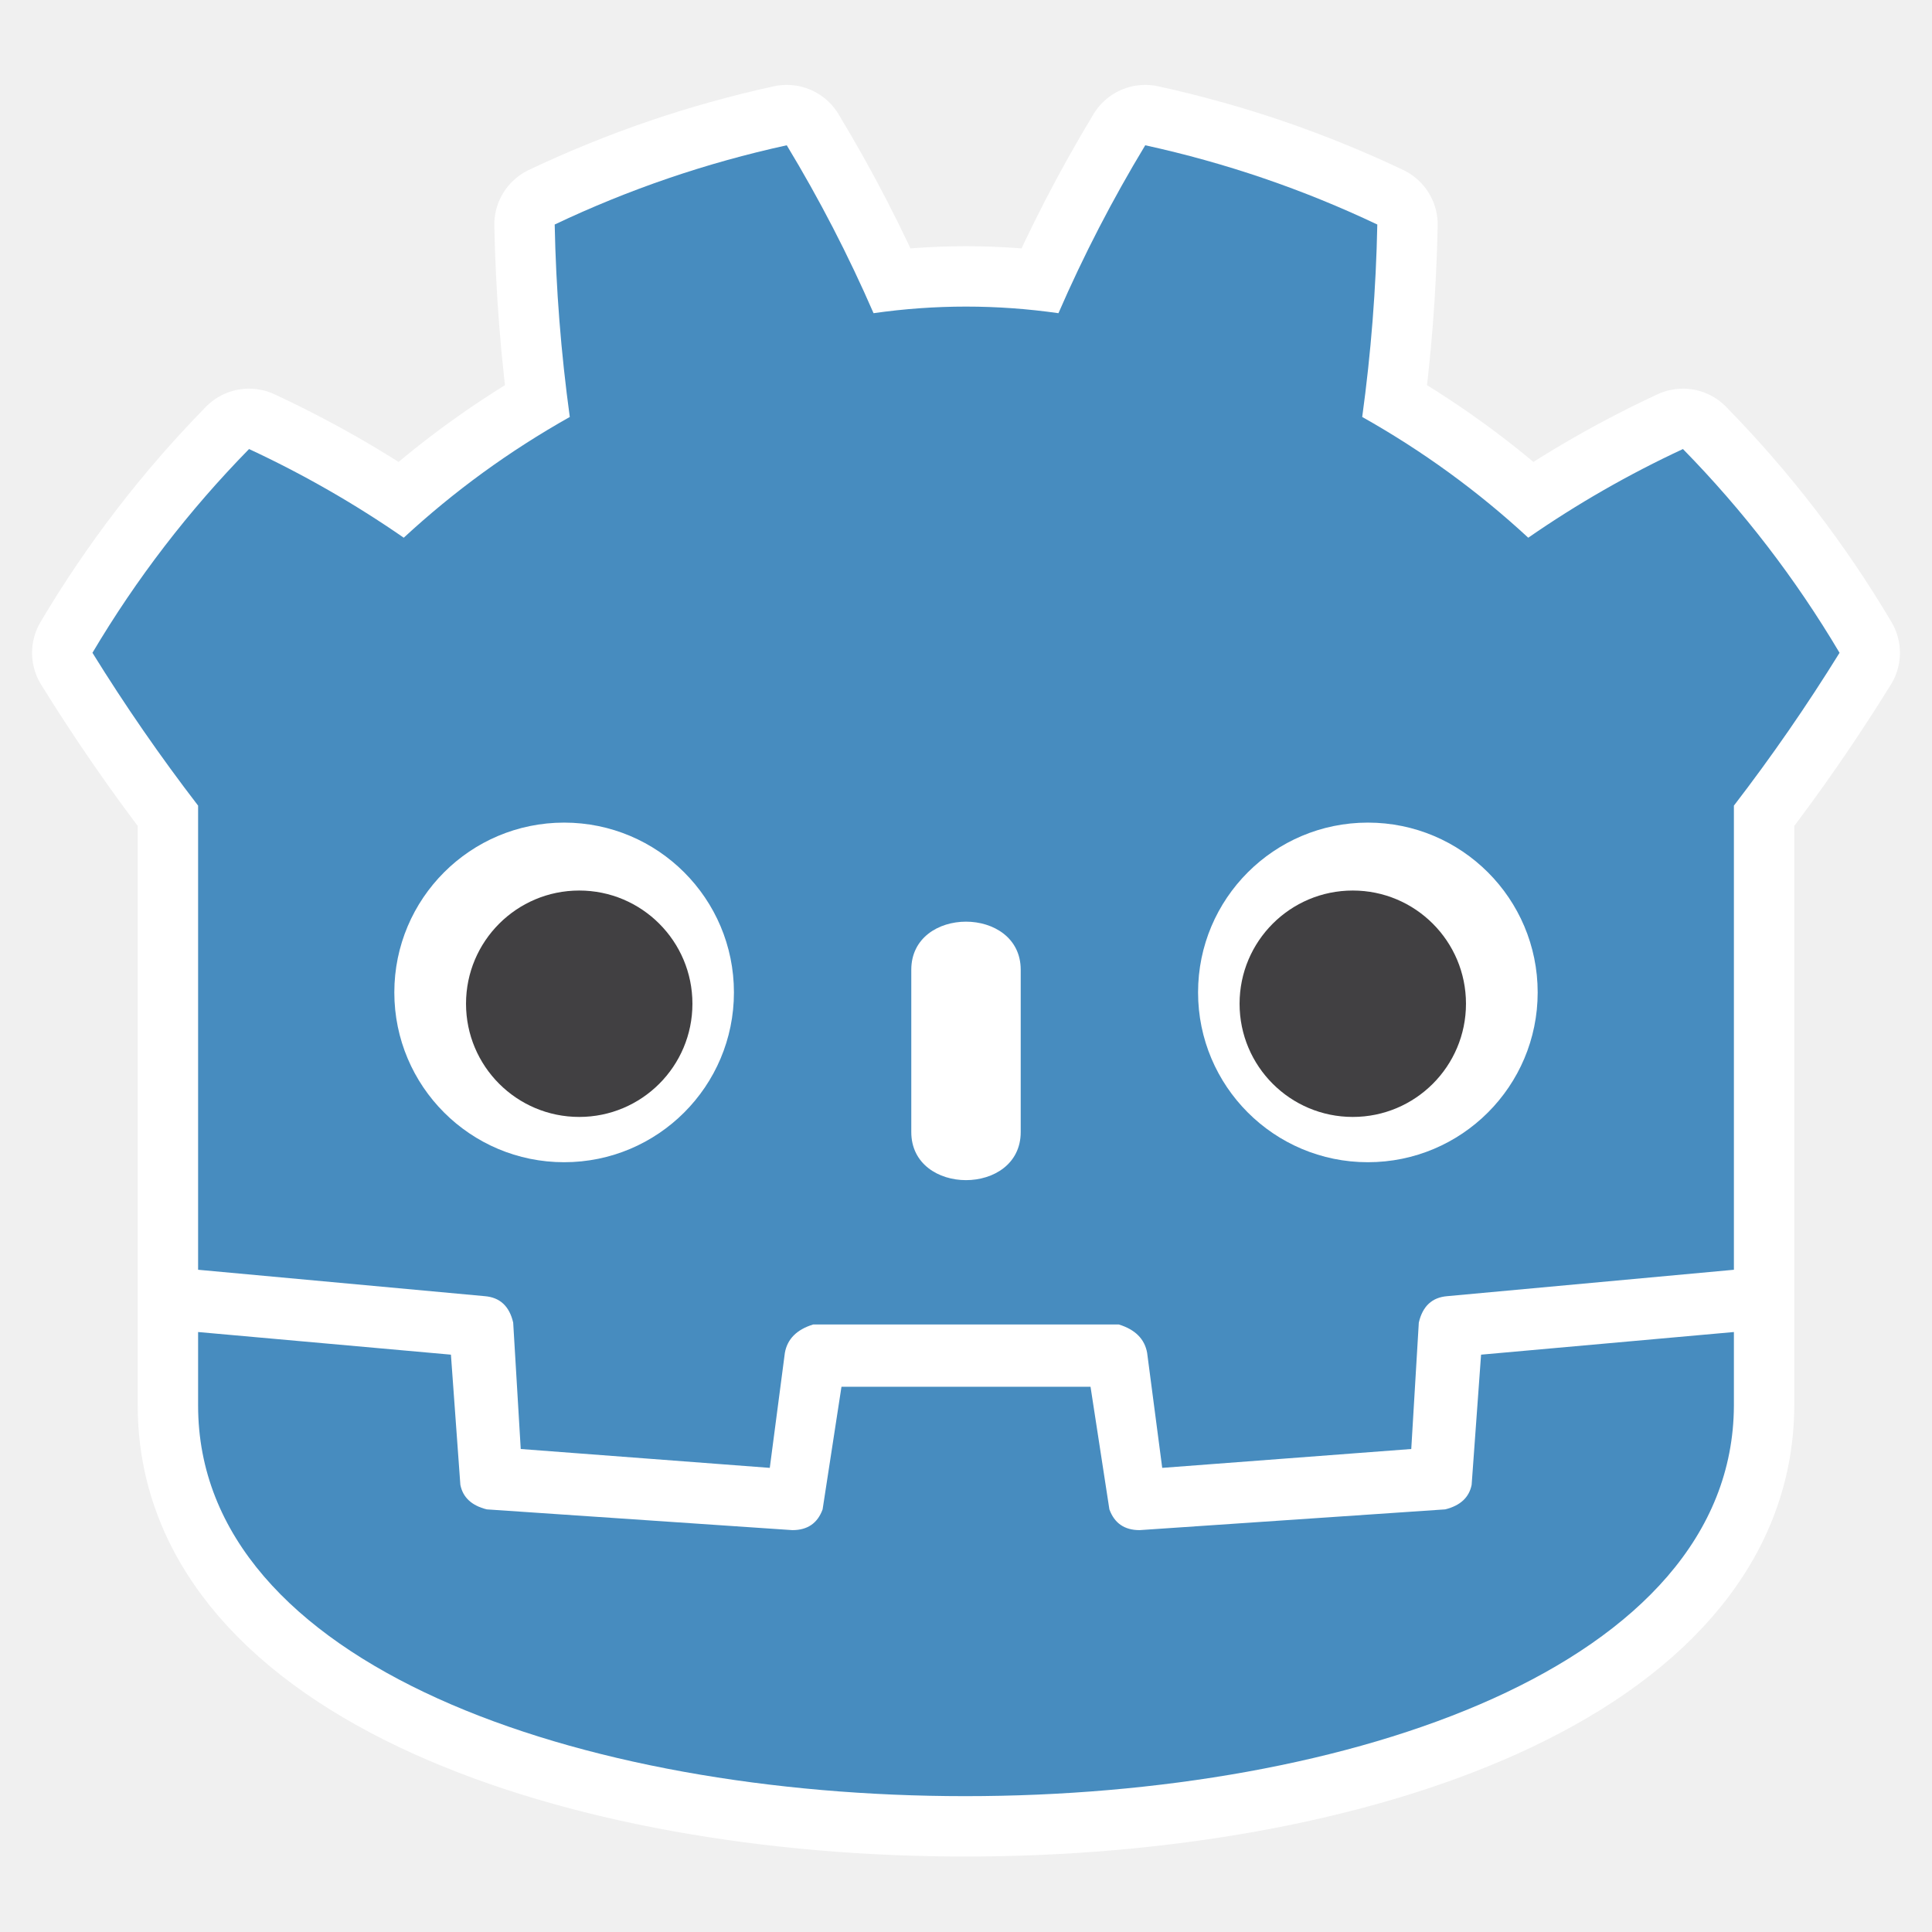
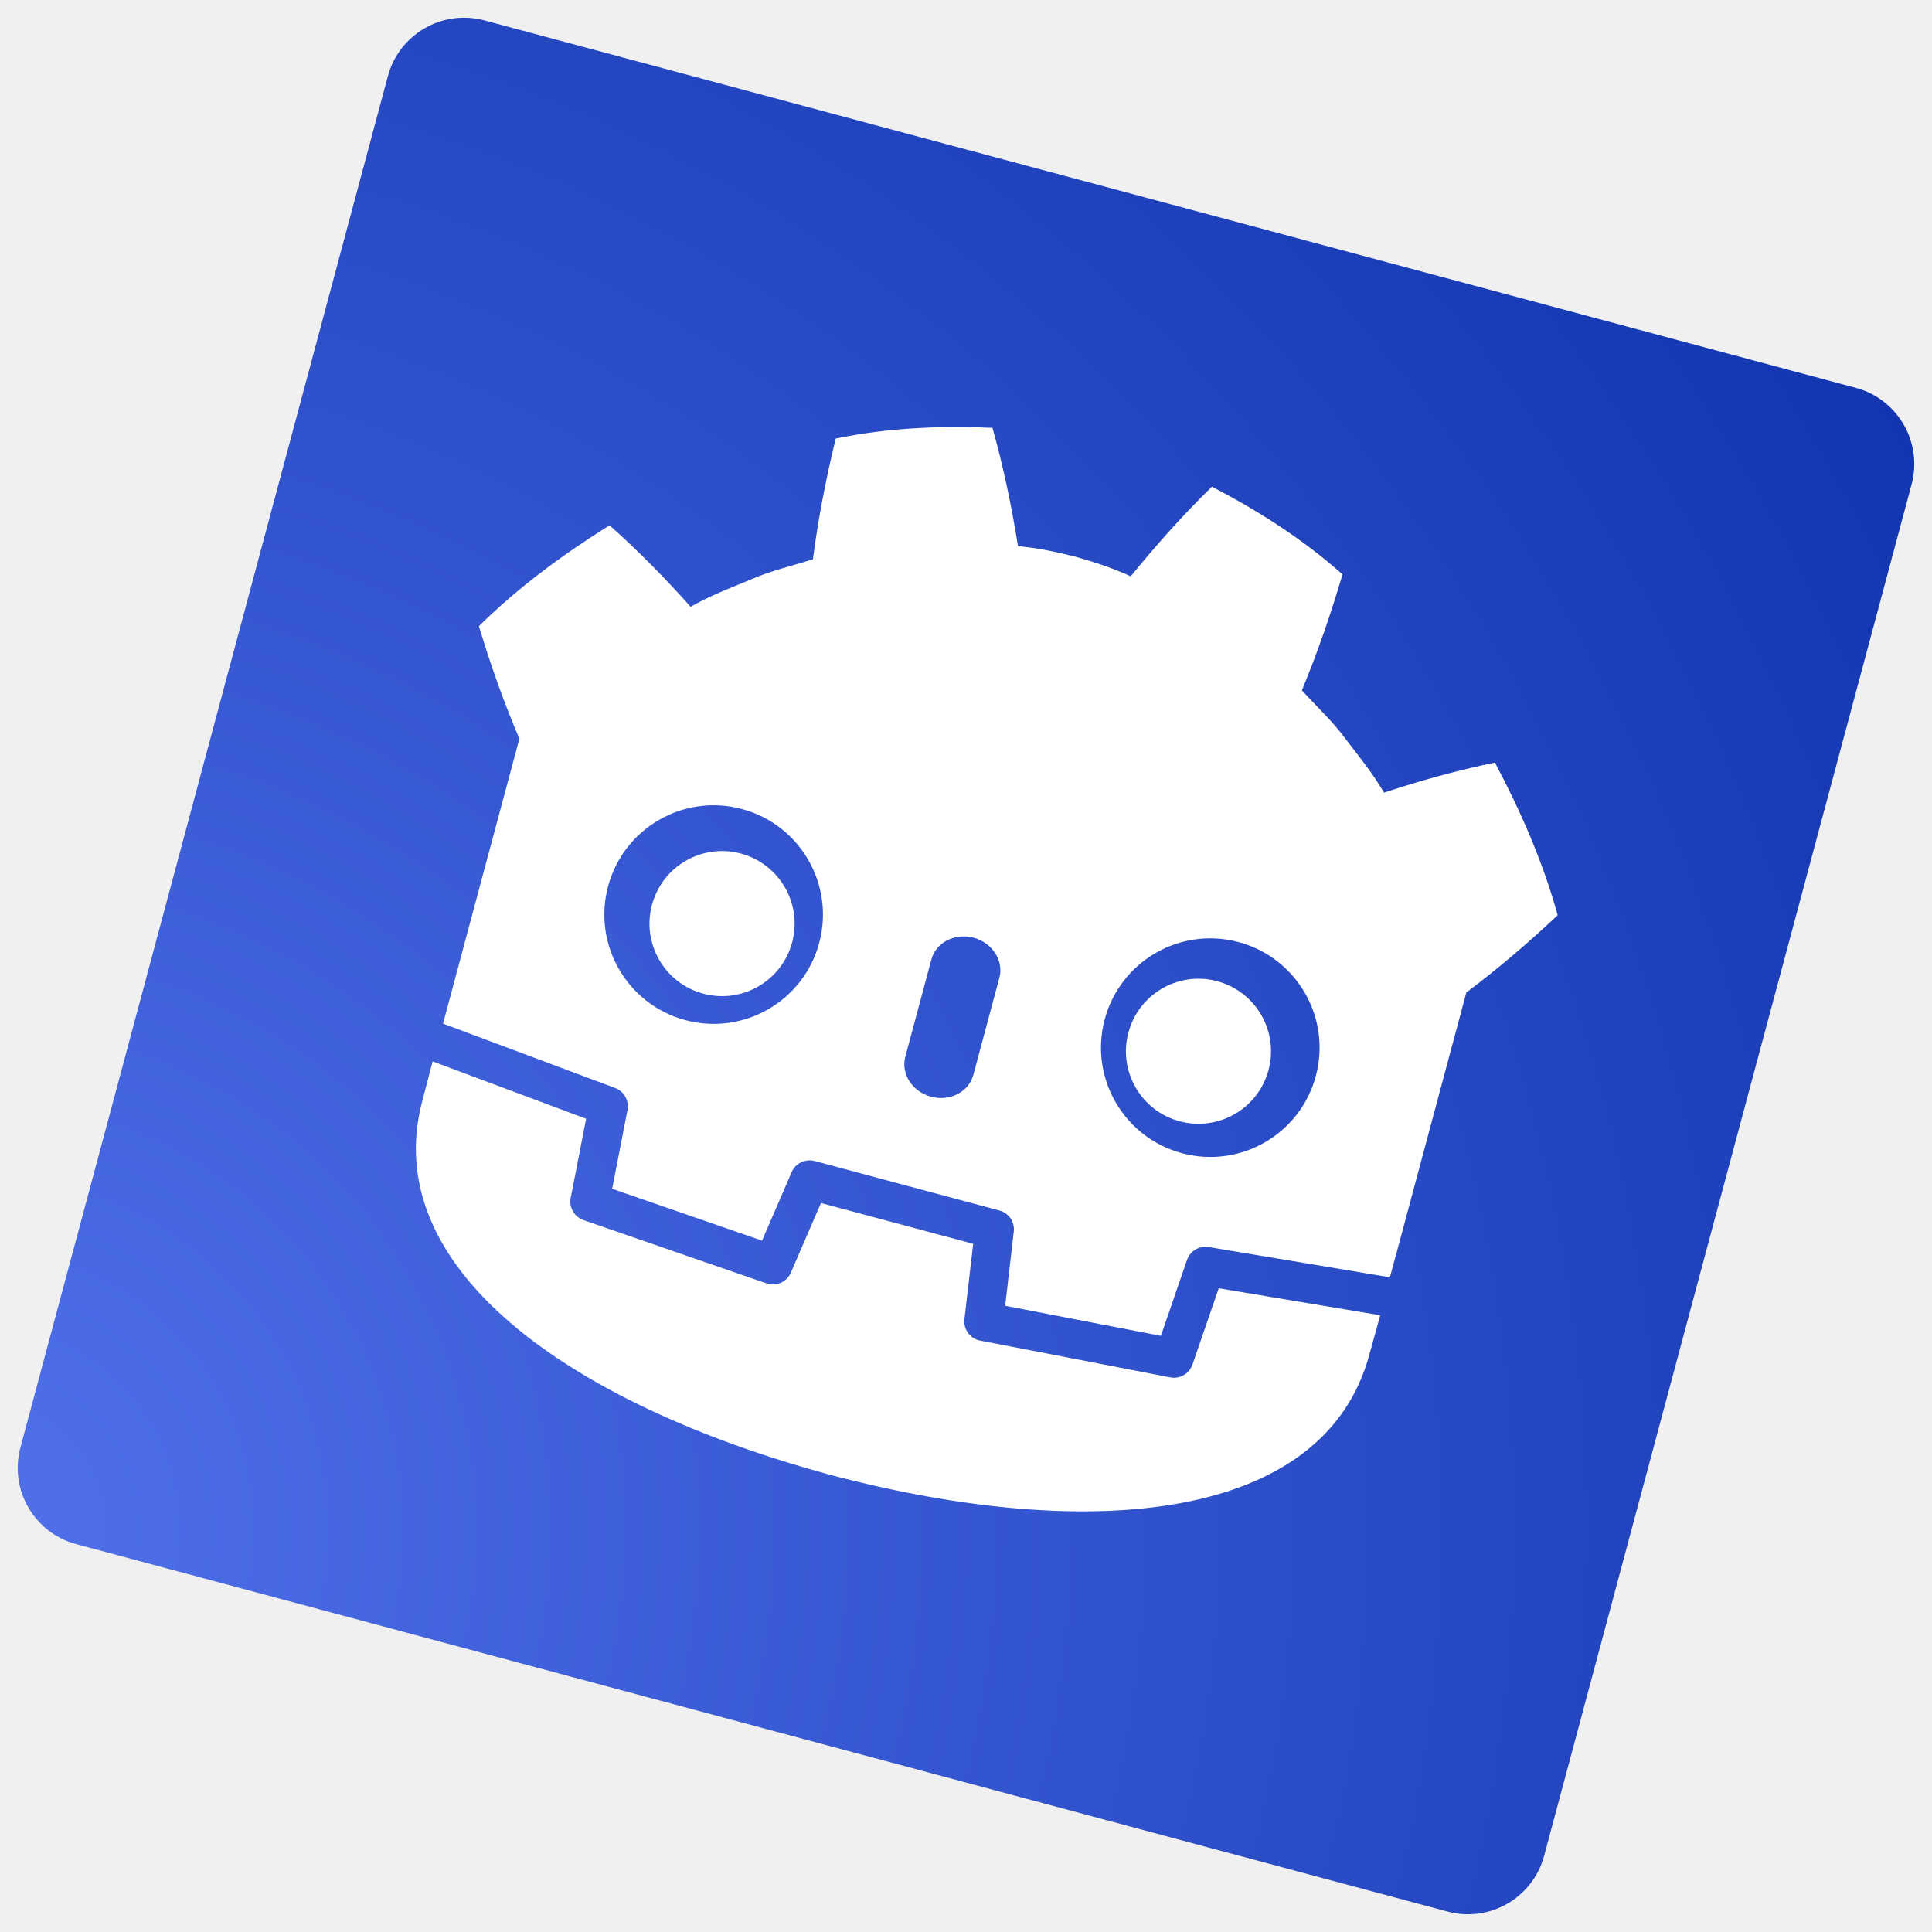
- <svg xmlns="http://www.w3.org/2000/svg" width="1024" height="1024">
-   <g fill="#fff">
-     <path d="M105 673v33q407 354 814 0v-33z" />
-     <path fill="none" stroke="#fff" stroke-linejoin="round" stroke-width="64" d="M105 745c0 276 813 276 814 0V427q30-39 56-81-35-59-83-108-43 20-82 47-40-37-88-64 7-51 8-102-59-28-123-42-26 43-46 89-49-7-98 0-20-46-46-89-64 14-123 42 1 51 8 102-48 27-88 64-39-27-82-47-48 49-83 108 26 42 56 81v318z" />
-     <path fill="#478cbf" d="m105 673 152 14q12 1 15 14l4 67 132 10 8-61q2-11 15-15h162q13 4 15 15l8 61 132-10 4-67q3-13 15-14l152-14V427q30-39 56-81-35-59-83-108-43 20-82 47-40-37-88-64 7-51 8-102-59-28-123-42-26 43-46 89-49-7-98 0-20-46-46-89-64 14-123 42 1 51 8 102-48 27-88 64-39-27-82-47-48 49-83 108 26 42 56 81zm0 33v39c0 276 813 276 814 0v-39l-134 12-5 69q-2 10-14 13l-162 11q-12 0-16-11l-10-65H446l-10 65q-4 11-16 11l-162-11q-12-3-14-13l-5-69z" />
-     <path d="M483 600c0 34 58 34 58 0v-86c0-34-58-34-58 0z" />
-     <circle cx="725" cy="526" r="90" />
-     <circle cx="299" cy="526" r="90" />
-   </g>
-   <g fill="#414042">
-     <circle cx="307" cy="532" r="60" />
-     <circle cx="717" cy="532" r="60" />
+ <svg xmlns="http://www.w3.org/2000/svg" width="128" height="128" viewBox="0 0 128 128" role="img" aria-labelledby="t d">
+   <defs>
+     <radialGradient id="luau_gradient" cx="0" cy="0" r="1" gradientUnits="userSpaceOnUse" gradientTransform="translate(9.1312 116.255) rotate(-45) scale(192.142)">
+       <stop stop-color="#5071EA" />
+       <stop offset="1" stop-color="#00239F" />
+     </radialGradient>
+   </defs>
+   <g transform="rotate(15 64 64)">
+     <rect x="11.744" y="11.744" width="104.511" height="104.511" rx="5.226" fill="url(#luau_gradient)" />
+     <path fill="#fff" transform="translate(27.000 26.998) scale(3.0833)" d="M9.56.683c-1.096.244-2.181.583-3.198 1.095.023.898.081 1.758.199 2.632-.395.253-.81.47-1.178.766-.375.288-.758.564-1.097.901-.678-.448-1.396-.869-2.135-1.241C1.353 5.693.608 6.619 0 7.655c.458.741.936 1.435 1.452 2.094h.014v6.356c.012 0 .023 0 .035.003l3.896.376c.204.02.364.184.378.389l.12 1.72 3.399.242.234-1.587c.03-.206.207-.358.415-.358h4.111c.208 0 .385.152.415.358l.234 1.587 3.399-.242.12-1.72a.42.42 0 01.378-.389l3.895-.376c.012 0 .023-.003.035-.003v-.507h.002V9.75h.014c.516-.659.994-1.353 1.452-2.094-.608-1.036-1.354-1.961-2.151-2.819-.739.372-1.457.793-2.135 1.241-.339-.337-.721-.613-1.096-.901-.369-.296-.784-.513-1.178-.766.117-.874.175-1.734.199-2.632-1.017-.512-2.101-.851-3.198-1.095-.438.736-.838 1.533-1.187 2.312-.414-.069-.829-.094-1.246-.099h-.016c-.417.005-.832.03-1.246.099-.349-.779-.749-1.576-1.188-2.312l.001-.001zM6.476 9.989c1.297 0 2.349 1.051 2.349 2.348s-1.052 2.348-2.349 2.348c-1.296 0-2.348-1.051-2.348-2.348 0-1.297 1.051-2.348 2.348-2.348zm11.049 0c1.296 0 2.348 1.051 2.348 2.348s-1.051 2.348-2.348 2.348-2.349-1.051-2.349-2.348c0-1.297 1.051-2.348 2.349-2.348zm-10.824.93c-.861 0-1.559.698-1.559 1.559s.698 1.558 1.559 1.558c.861 0 1.559-.698 1.559-1.558 0-.86-.697-1.559-1.559-1.559zm10.598 0c-.861 0-1.558.698-1.558 1.559s.697 1.558 1.558 1.558c.861 0 1.559-.698 1.559-1.558 0-.86-.697-1.559-1.559-1.559zm-5.298.453c.417 0 .757.308.757.687v2.162c0 .379-.339.687-.757.687s-.756-.308-.756-.687V12.059c0-.379.339-.687.756-.687zM1.46 16.946c.002.377.006.789.006.871 0 3.701 4.694 5.479 10.527 5.5h.014c5.832-.02 10.526-1.799 10.526-5.5 0-.084.005-.495.007-.871l-3.502.338-.121 1.729a.421.421 0 01-.389.39l-4.181.296a.42.42 0 01-.415-.358l-.238-1.614h-3.386l-.238 1.614a.419.419 0 01-.445.357l-4.151-.296c-.208-.015-.375-.181-.389-.389l-.12-1.729-3.504-.337z" />
  </g>
</svg>
